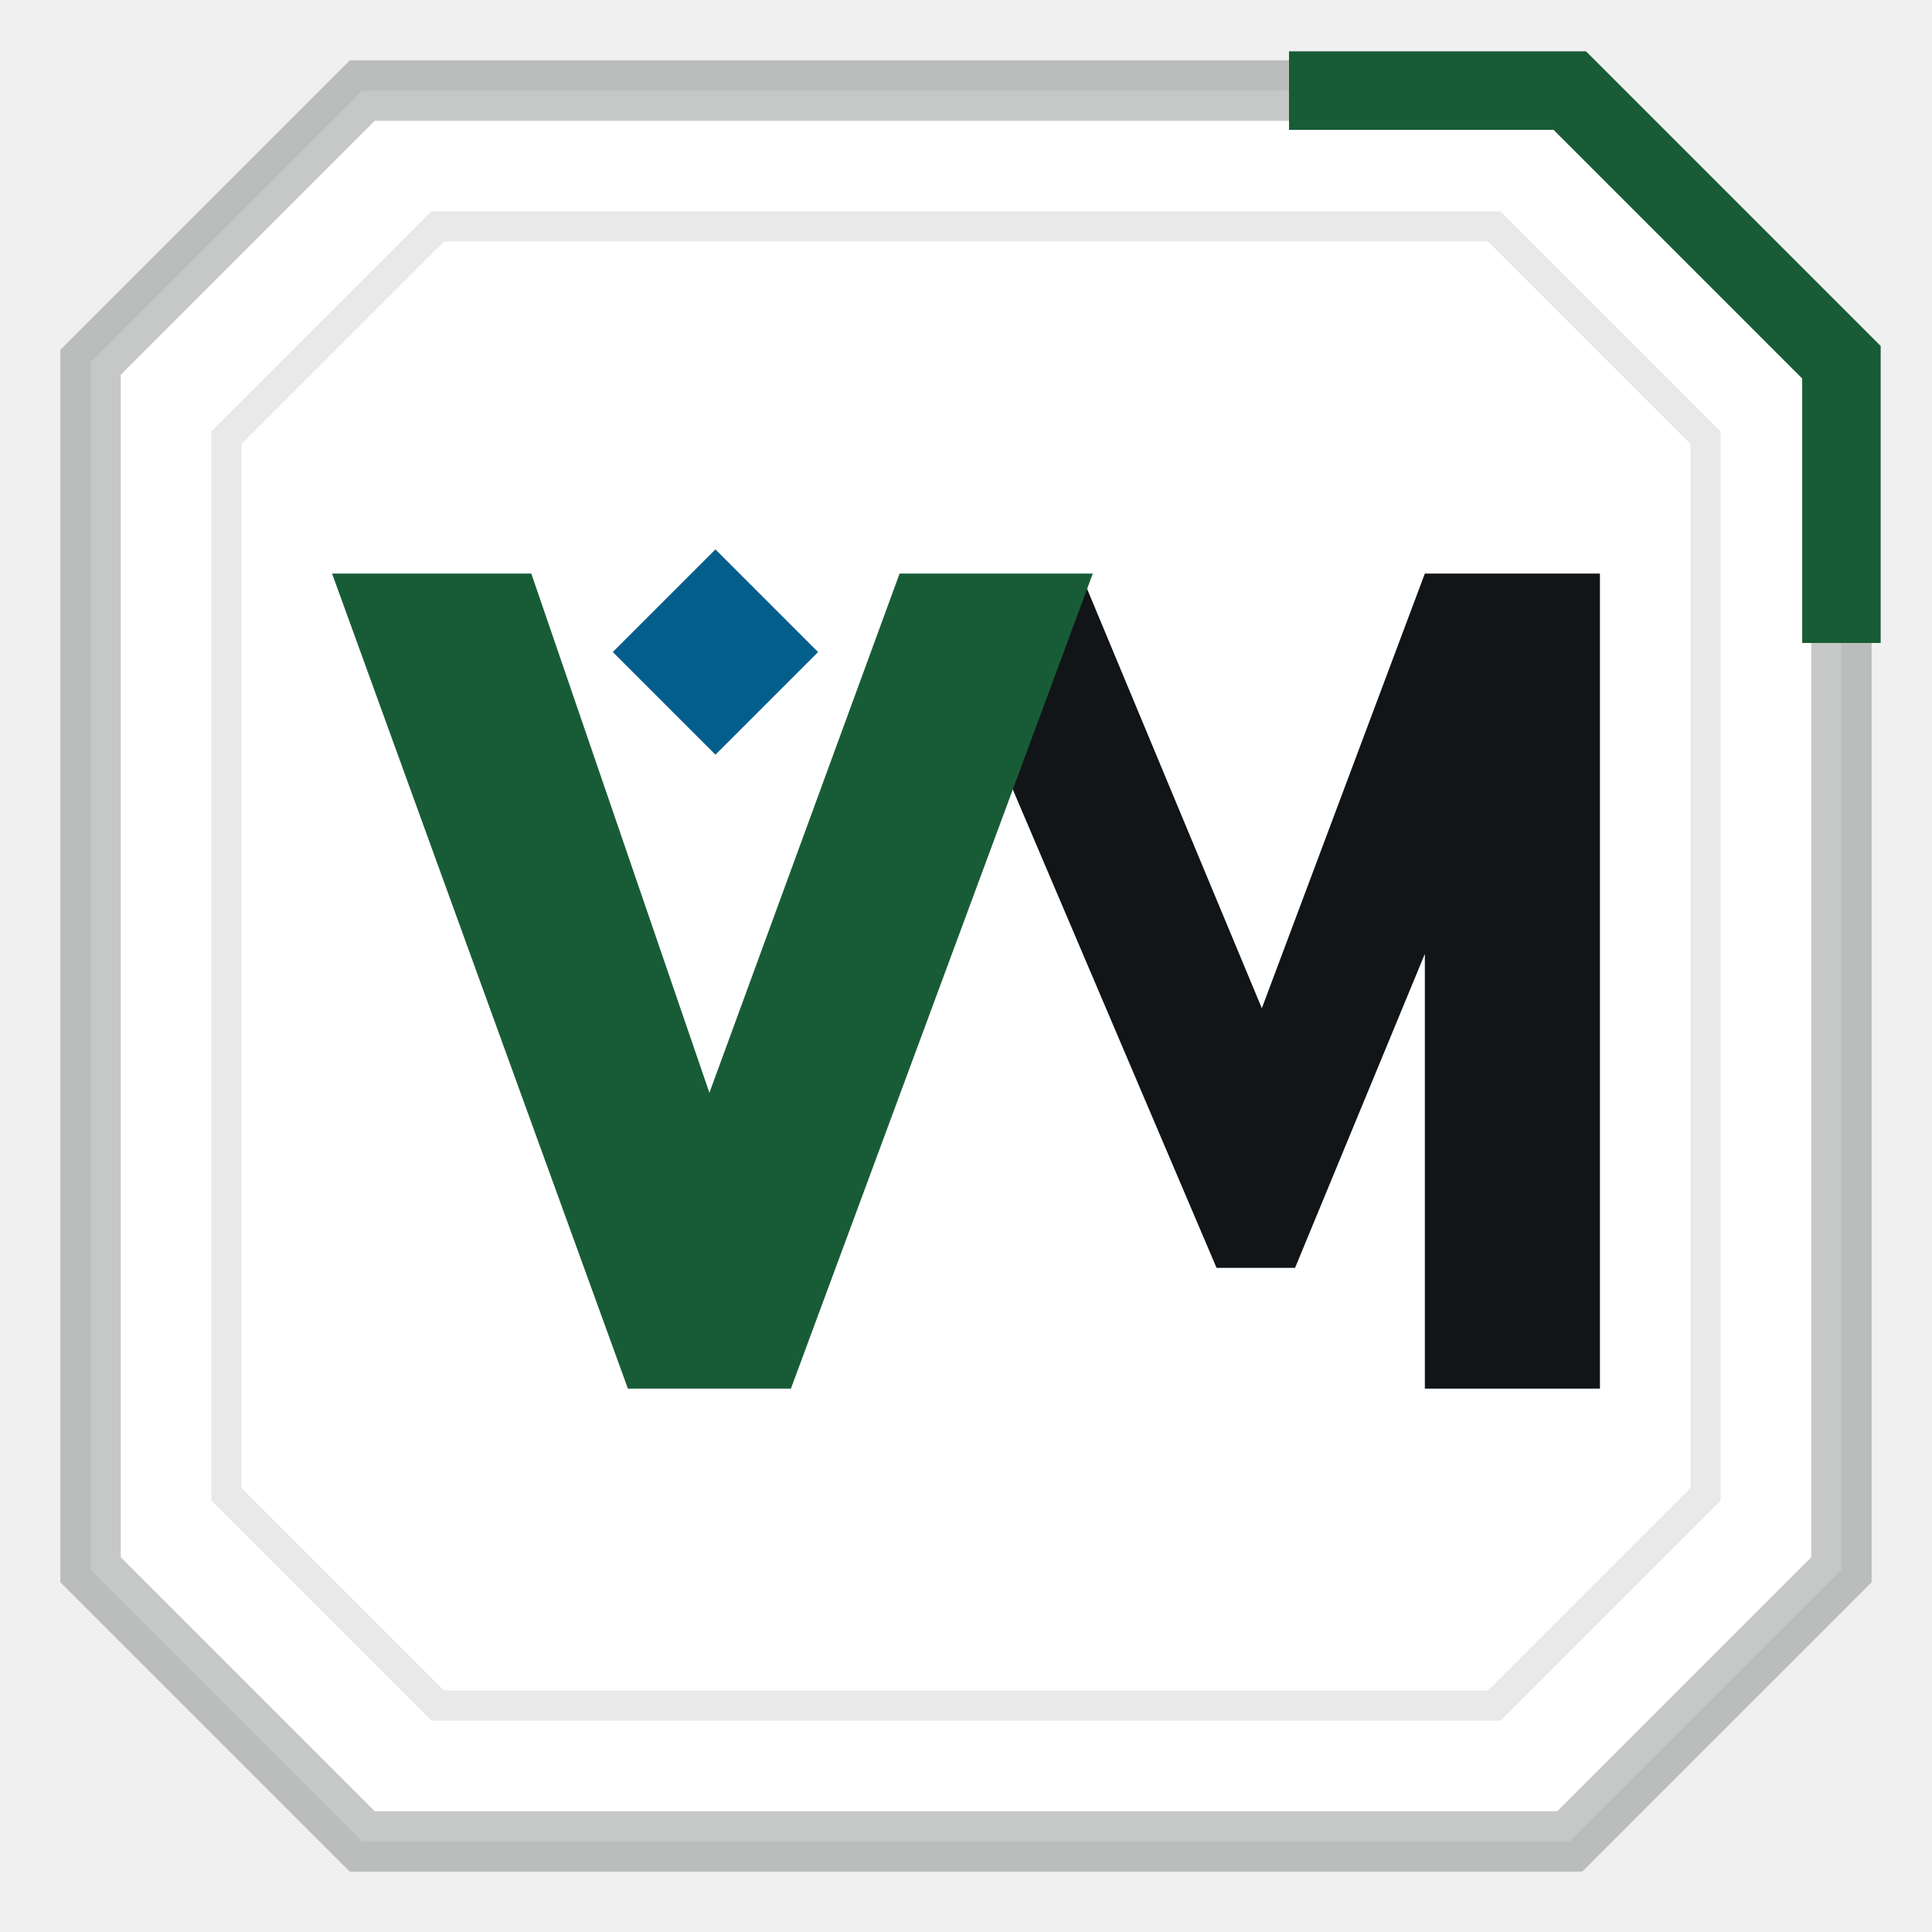
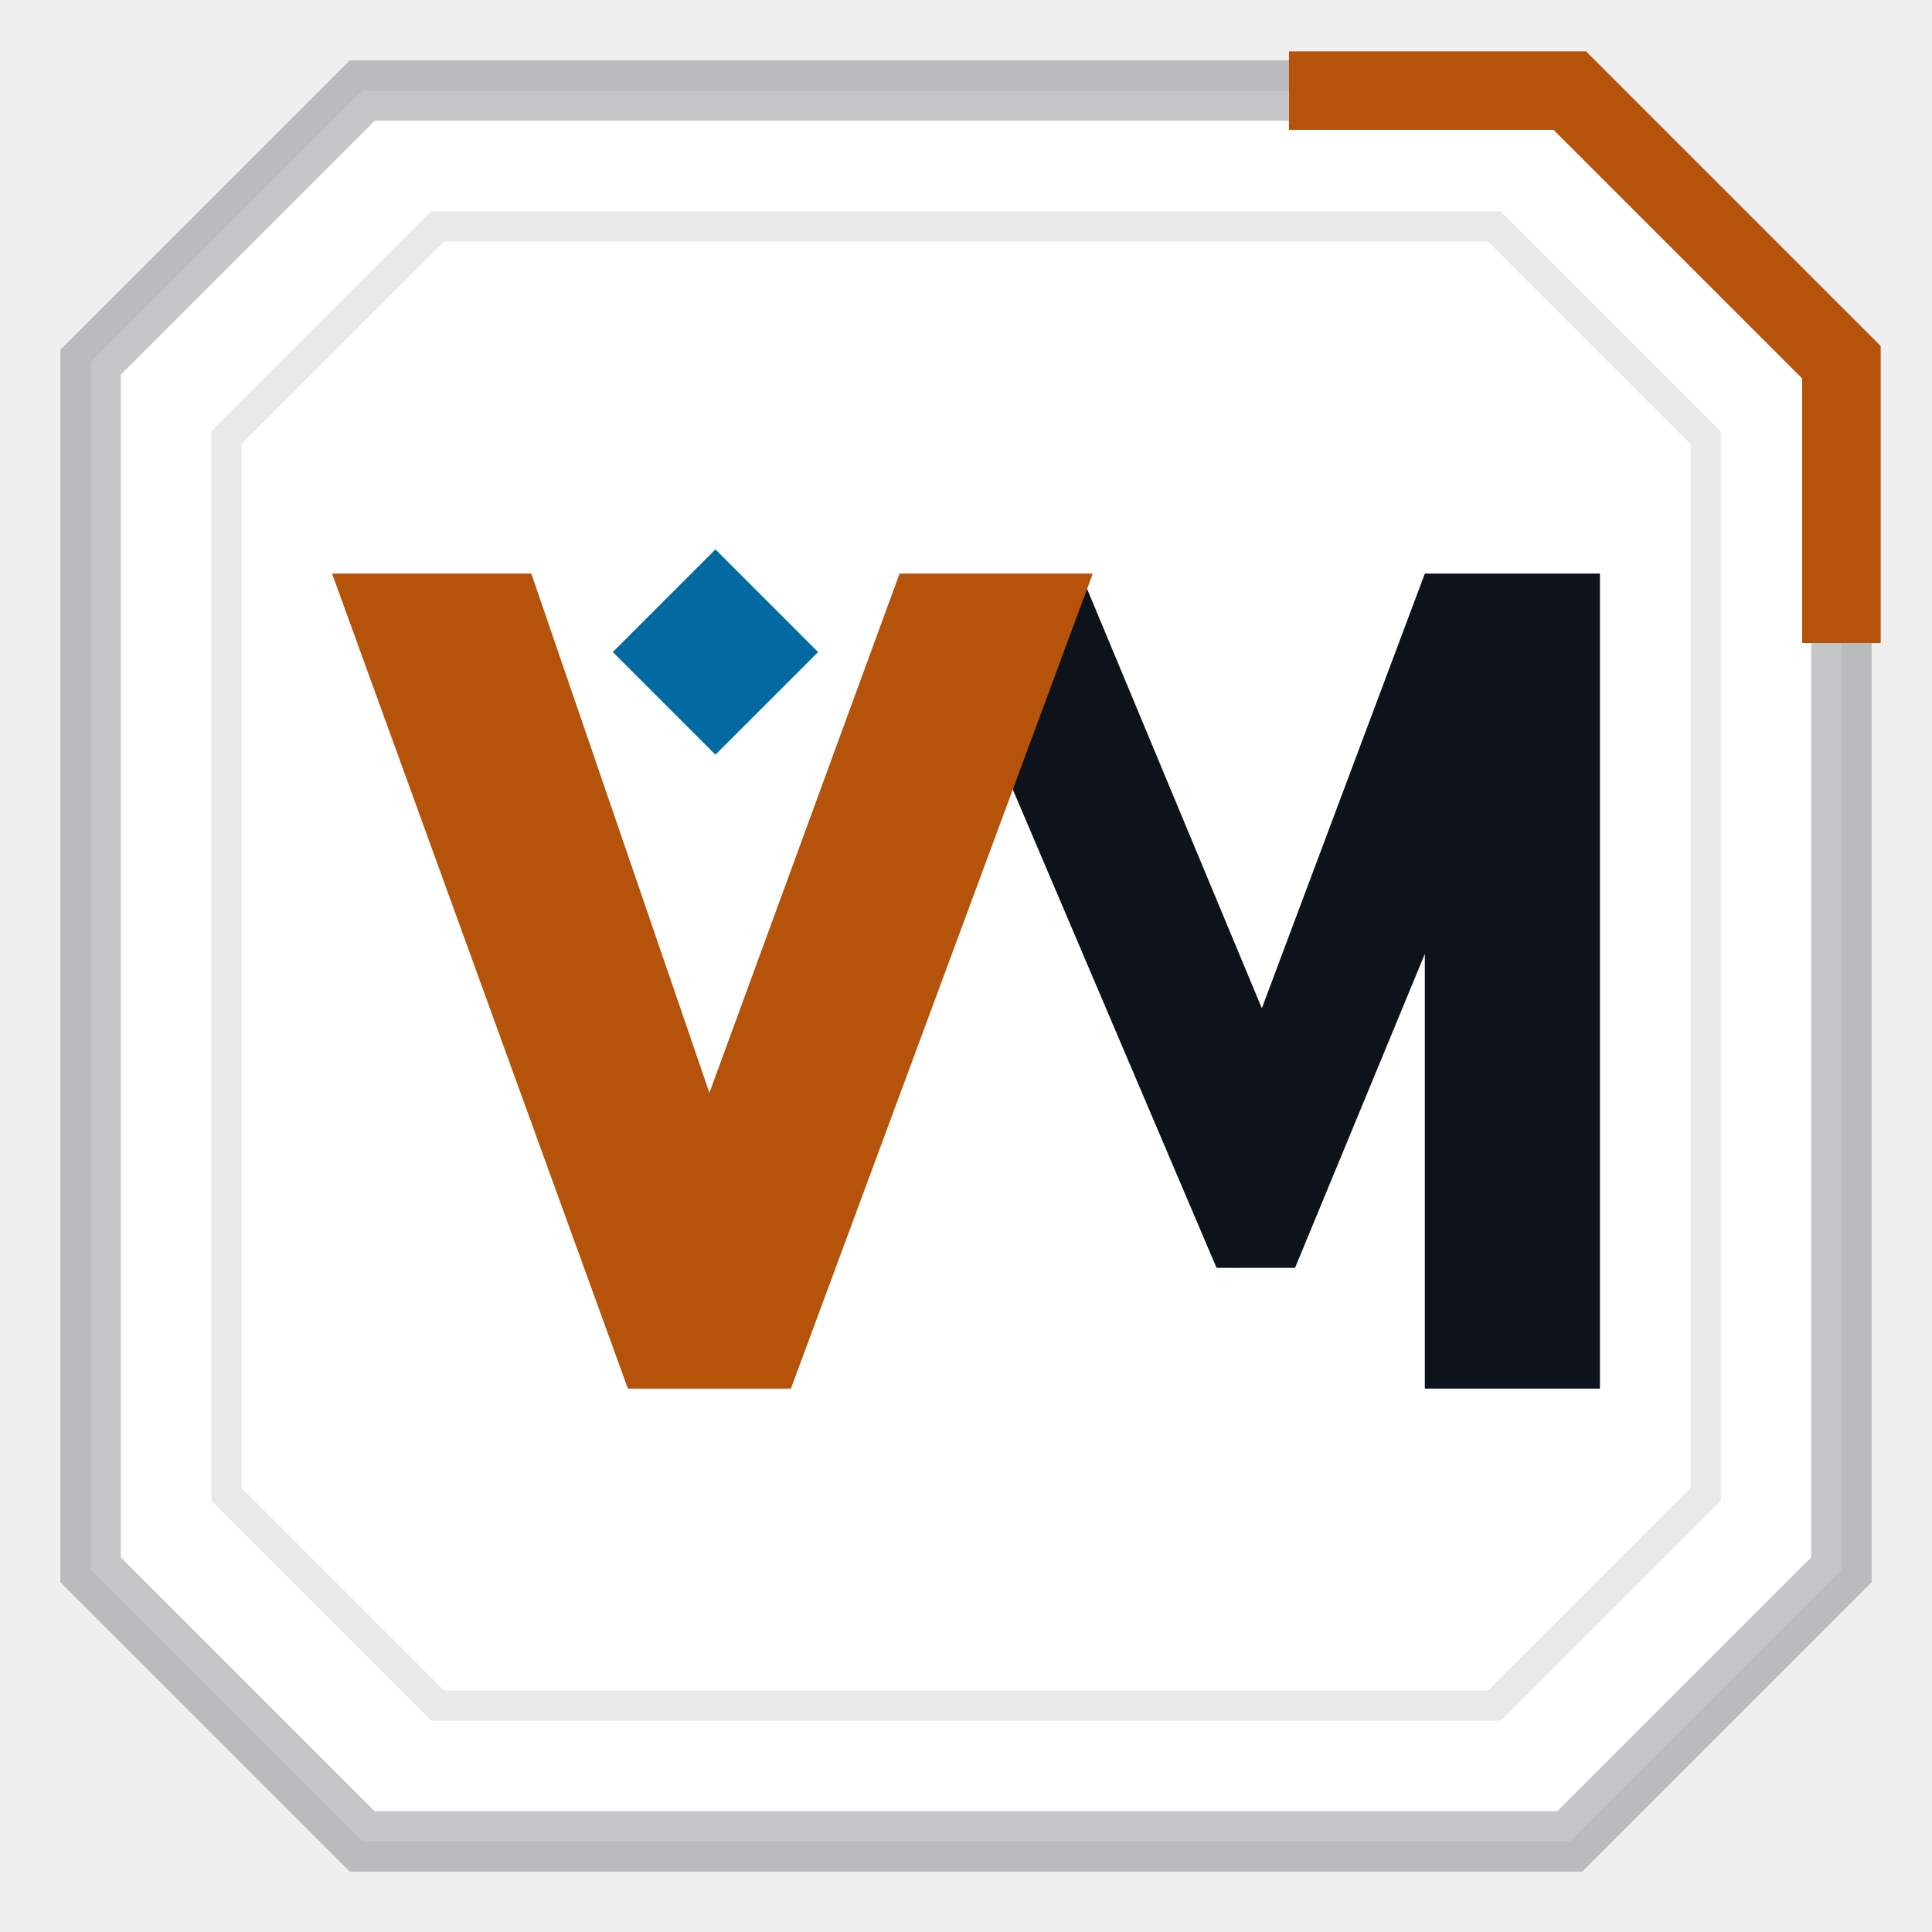
<svg xmlns="http://www.w3.org/2000/svg" viewBox="0 0 64 64" fill="none">
-   <path d="M12 3H52L61 12V52L52 61H12L3 52V12L12 3Z" fill="#ffffff" stroke="rgba(17,21,24,0.24)" stroke-width="2" />
-   <path d="M14.5 7.5H49.5L56.5 14.5V49.5L49.5 56.5H14.5L7.5 49.5V14.5L14.5 7.5Z" stroke="rgba(17,21,24,0.09)" stroke-width="1" />
-   <path d="M44 3H52L61 12V20" stroke="#185c37" stroke-width="2.6" stroke-linecap="square" />
-   <path d="M35.8 19L41.8 33.4L47.2 19H53V46H47.2V31.6L42.9 42H40.3L33.4 25.8L35.8 19Z" fill="#111518" />
-   <path d="M11 19H17.6L23.5 36.2L29.8 19H36.2L26.2 46H20.8L11 19Z" fill="#185c37" />
-   <path d="M23.7 18.2L27.1 21.6L23.7 25L20.3 21.6L23.7 18.2Z" fill="#035e8c" />
+   <path d="M12 3H52L61 12V52L52 61H12L3 52V12L12 3Z" fill="#ffffff" stroke="rgba(14,19,27,0.24)" stroke-width="2" />
+   <path d="M14.5 7.5H49.5L56.5 14.5V49.5L49.5 56.5H14.5L7.5 49.5V14.5L14.5 7.5Z" stroke="rgba(14,19,27,0.09)" stroke-width="1" />
+   <path d="M44 3H52L61 12V20" stroke="#b45309" stroke-width="2.6" stroke-linecap="square" />
+   <path d="M35.8 19L41.8 33.4L47.2 19H53V46H47.2V31.6L42.9 42H40.3L33.4 25.8L35.8 19Z" fill="#0e131b" />
+   <path d="M11 19H17.6L23.5 36.2L29.8 19H36.2L26.2 46H20.8L11 19Z" fill="#b45309" />
+   <path d="M23.7 18.2L27.1 21.6L23.7 25L20.3 21.6L23.7 18.2Z" fill="#0369a1" />
</svg>
